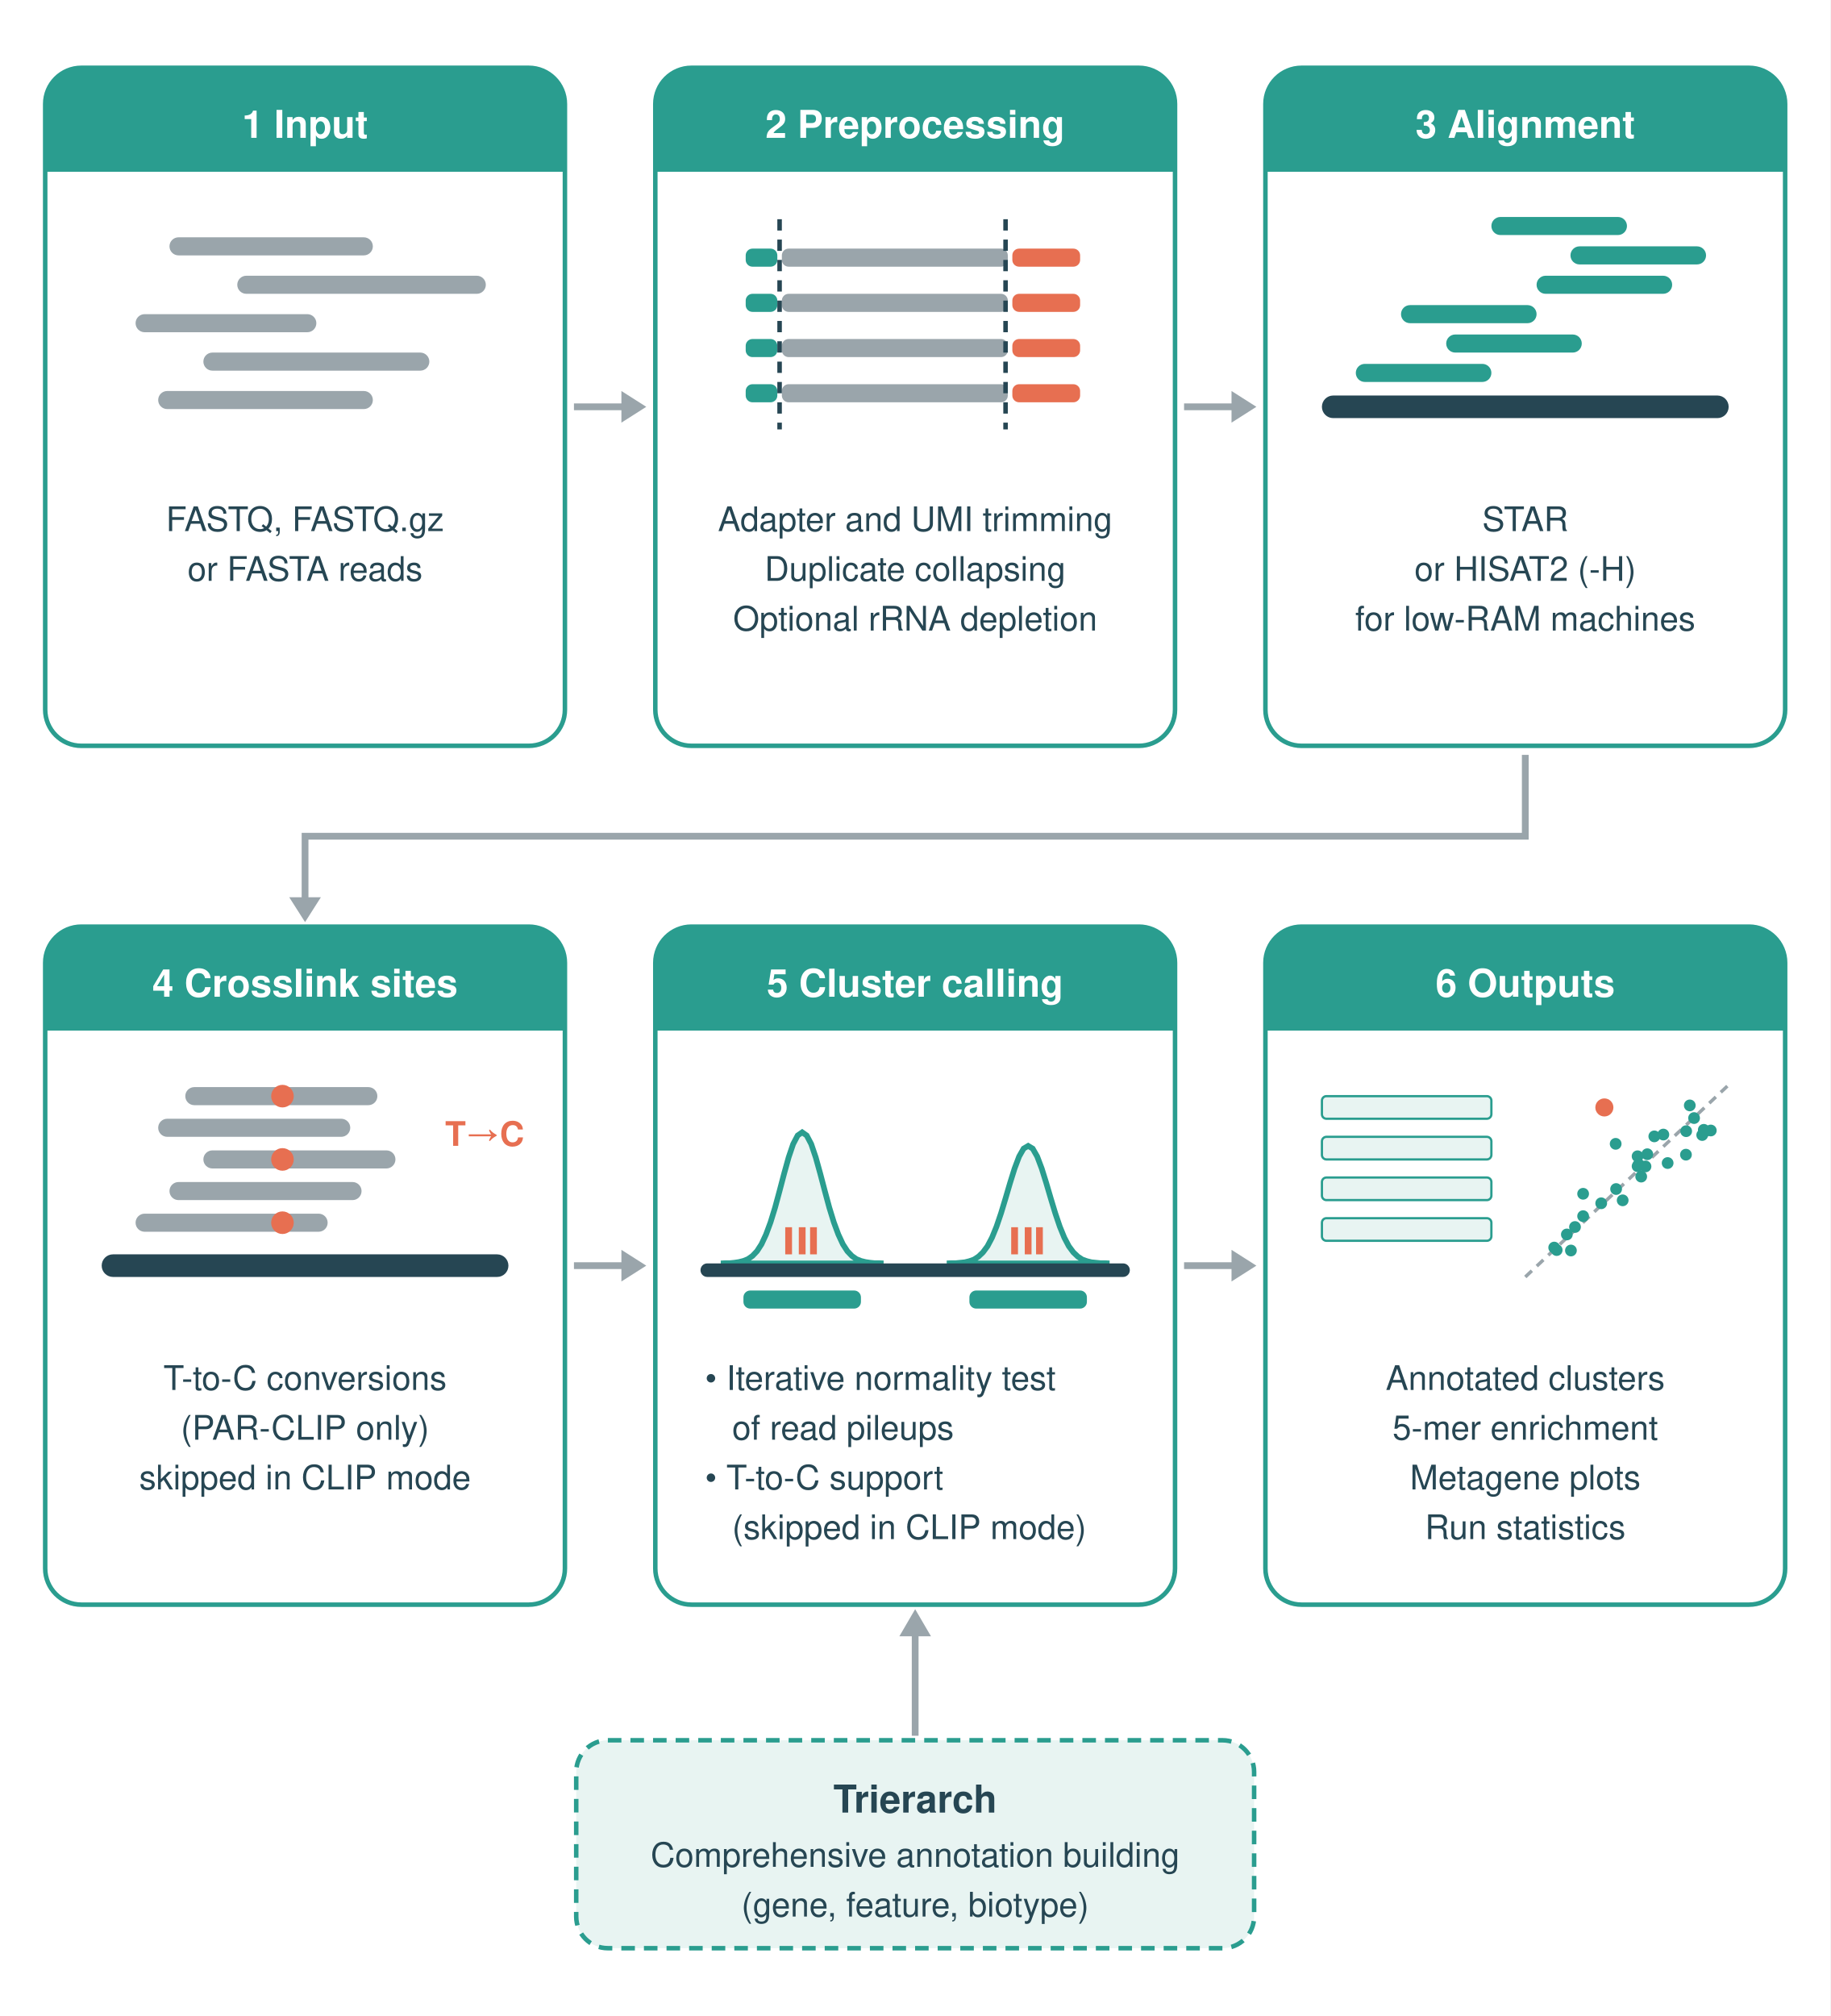
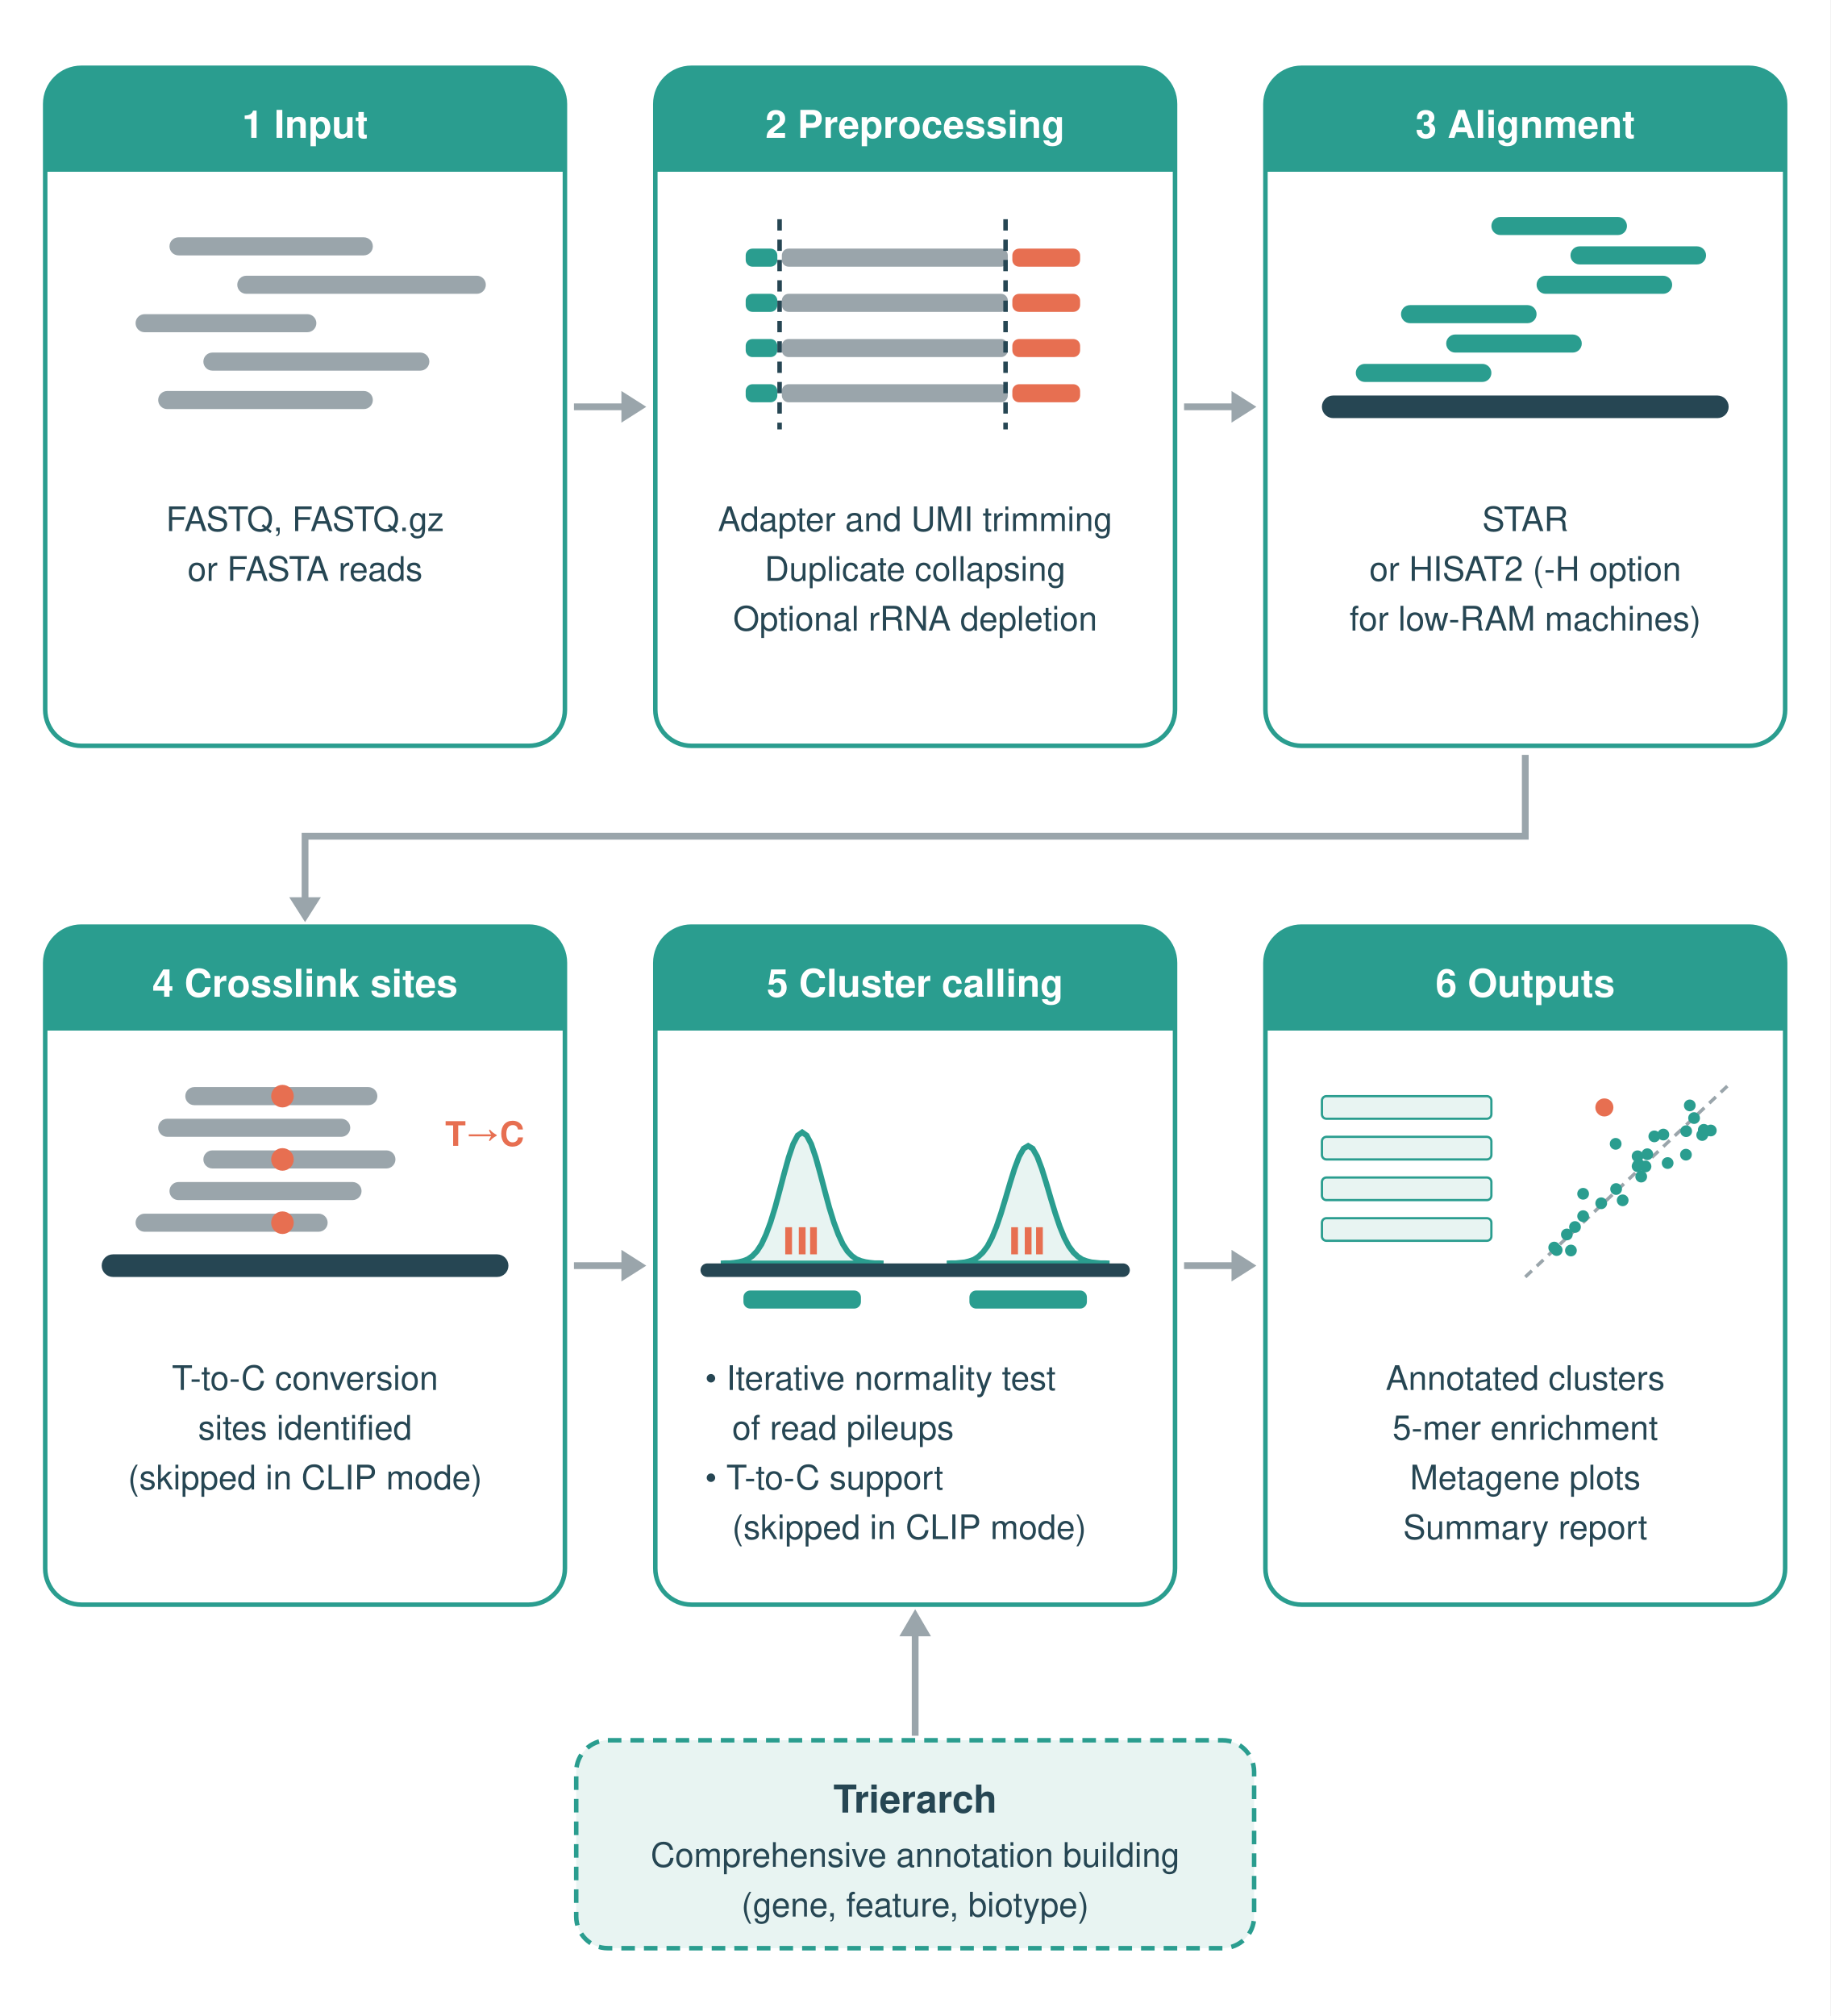
- <svg xmlns="http://www.w3.org/2000/svg" width="810" height="892" viewBox="0 0 810 892">
-   <rect width="810" height="892" fill="#ffffff" />
-   <rect x="20" y="30" width="230" height="300" rx="16" fill="#ffffff" stroke="#2a9d8f" stroke-width="2" />
-   <path d="M20,46 a16,16 0 0 1 16,-16 h198 a16,16 0 0 1 16,16 v30 h-230 Z" fill="#2a9d8f" />
-   <text x="135.0" y="61" font-family="Helvetica, Arial, DejaVu Sans, sans-serif" font-size="17" font-weight="bold" fill="#ffffff" text-anchor="middle">1  Input</text>
-   <rect x="75.0" y="105" width="90" height="8" rx="4" fill="#9aa5ab" />
-   <rect x="105.0" y="122" width="110" height="8" rx="4" fill="#9aa5ab" />
-   <rect x="60.0" y="139" width="80" height="8" rx="4" fill="#9aa5ab" />
-   <rect x="90.0" y="156" width="100" height="8" rx="4" fill="#9aa5ab" />
-   <rect x="70.0" y="173" width="95" height="8" rx="4" fill="#9aa5ab" />
-   <text x="135.0" y="235" font-family="Helvetica, Arial, DejaVu Sans, sans-serif" font-size="15" font-weight="normal" fill="#264653" text-anchor="middle">FASTQ, FASTQ.gz</text>
-   <text x="135.0" y="257" font-family="Helvetica, Arial, DejaVu Sans, sans-serif" font-size="15" font-weight="normal" fill="#264653" text-anchor="middle">or FASTA reads</text>
-   <line x1="254" y1="180.0" x2="277" y2="180.0" stroke="#9aa5ab" stroke-width="3" />
-   <polygon points="286,180.0 275,173.0 275,187.0" fill="#9aa5ab" />
-   <rect x="290" y="30" width="230" height="300" rx="16" fill="#ffffff" stroke="#2a9d8f" stroke-width="2" />
-   <path d="M290,46 a16,16 0 0 1 16,-16 h198 a16,16 0 0 1 16,16 v30 h-230 Z" fill="#2a9d8f" />
-   <text x="405.0" y="61" font-family="Helvetica, Arial, DejaVu Sans, sans-serif" font-size="17" font-weight="bold" fill="#ffffff" text-anchor="middle">2  Preprocessing</text>
-   <rect x="330.0" y="110" width="14" height="8" rx="3" fill="#2a9d8f" />
-   <rect x="346.0" y="110" width="100" height="8" rx="3" fill="#9aa5ab" />
-   <rect x="448.0" y="110" width="30" height="8" rx="3" fill="#e76f51" />
-   <rect x="330.0" y="130" width="14" height="8" rx="3" fill="#2a9d8f" />
-   <rect x="346.0" y="130" width="100" height="8" rx="3" fill="#9aa5ab" />
-   <rect x="448.0" y="130" width="30" height="8" rx="3" fill="#e76f51" />
-   <rect x="330.0" y="150" width="14" height="8" rx="3" fill="#2a9d8f" />
-   <rect x="346.0" y="150" width="100" height="8" rx="3" fill="#9aa5ab" />
-   <rect x="448.0" y="150" width="30" height="8" rx="3" fill="#e76f51" />
-   <rect x="330.0" y="170" width="14" height="8" rx="3" fill="#2a9d8f" />
-   <rect x="346.0" y="170" width="100" height="8" rx="3" fill="#9aa5ab" />
-   <rect x="448.0" y="170" width="30" height="8" rx="3" fill="#e76f51" />
-   <line x1="445.0" y1="97" x2="445.0" y2="190" stroke="#264653" stroke-width="2" stroke-dasharray="5 4" />
-   <line x1="345.0" y1="97" x2="345.0" y2="190" stroke="#264653" stroke-width="2" stroke-dasharray="5 4" />
-   <text x="405.0" y="235" font-family="Helvetica, Arial, DejaVu Sans, sans-serif" font-size="15" font-weight="normal" fill="#264653" text-anchor="middle">Adapter and UMI trimming</text>
-   <text x="405.0" y="257" font-family="Helvetica, Arial, DejaVu Sans, sans-serif" font-size="15" font-weight="normal" fill="#264653" text-anchor="middle">Duplicate collapsing</text>
-   <text x="405.0" y="279" font-family="Helvetica, Arial, DejaVu Sans, sans-serif" font-size="15" font-weight="normal" fill="#264653" text-anchor="middle">Optional rRNA depletion</text>
-   <line x1="524" y1="180.0" x2="547" y2="180.0" stroke="#9aa5ab" stroke-width="3" />
-   <polygon points="556,180.0 545,173.0 545,187.0" fill="#9aa5ab" />
-   <rect x="560" y="30" width="230" height="300" rx="16" fill="#ffffff" stroke="#2a9d8f" stroke-width="2" />
-   <path d="M560,46 a16,16 0 0 1 16,-16 h198 a16,16 0 0 1 16,16 v30 h-230 Z" fill="#2a9d8f" />
-   <text x="675.0" y="61" font-family="Helvetica, Arial, DejaVu Sans, sans-serif" font-size="17" font-weight="bold" fill="#ffffff" text-anchor="middle">3  Alignment</text>
-   <rect x="585.0" y="175" width="180" height="10" rx="5" fill="#264653" />
-   <rect x="600.0" y="161" width="60" height="8" rx="4" fill="#2a9d8f" />
-   <rect x="640.0" y="148" width="60" height="8" rx="4" fill="#2a9d8f" />
-   <rect x="620.0" y="135" width="60" height="8" rx="4" fill="#2a9d8f" />
-   <rect x="680.0" y="122" width="60" height="8" rx="4" fill="#2a9d8f" />
-   <rect x="695.0" y="109" width="60" height="8" rx="4" fill="#2a9d8f" />
-   <rect x="660.0" y="96" width="60" height="8" rx="4" fill="#2a9d8f" />
-   <text x="675.0" y="235" font-family="Helvetica, Arial, DejaVu Sans, sans-serif" font-size="15" font-weight="normal" fill="#264653" text-anchor="middle">STAR</text>
-   <text x="675.0" y="257" font-family="Helvetica, Arial, DejaVu Sans, sans-serif" font-size="15" font-weight="normal" fill="#264653" text-anchor="middle">or HISAT2 (-H)</text>
-   <text x="675.0" y="279" font-family="Helvetica, Arial, DejaVu Sans, sans-serif" font-size="15" font-weight="normal" fill="#264653" text-anchor="middle">for low-RAM machines</text>
-   <rect x="20" y="410" width="230" height="300" rx="16" fill="#ffffff" stroke="#2a9d8f" stroke-width="2" />
-   <path d="M20,426 a16,16 0 0 1 16,-16 h198 a16,16 0 0 1 16,16 v30 h-230 Z" fill="#2a9d8f" />
-   <text x="135.0" y="441" font-family="Helvetica, Arial, DejaVu Sans, sans-serif" font-size="17" font-weight="bold" fill="#ffffff" text-anchor="middle">4  Crosslink sites</text>
-   <rect x="45.0" y="555" width="180" height="10" rx="5" fill="#264653" />
-   <rect x="60.0" y="537" width="85" height="8" rx="4" fill="#9aa5ab" />
-   <rect x="75.0" y="523" width="85" height="8" rx="4" fill="#9aa5ab" />
-   <rect x="90.0" y="509" width="85" height="8" rx="4" fill="#9aa5ab" />
-   <rect x="70.0" y="495" width="85" height="8" rx="4" fill="#9aa5ab" />
-   <rect x="82.0" y="481" width="85" height="8" rx="4" fill="#9aa5ab" />
-   <circle cx="125.0" cy="541" r="5" fill="#e76f51" />
-   <circle cx="125.0" cy="513" r="5" fill="#e76f51" />
-   <circle cx="125.0" cy="485" r="5" fill="#e76f51" />
-   <text x="197.0" y="507" font-family="Helvetica, Arial, DejaVu Sans, sans-serif" font-size="15" font-weight="bold" fill="#e76f51" text-anchor="start">T→C</text>
-   <text x="135.0" y="615" font-family="Helvetica, Arial, DejaVu Sans, sans-serif" font-size="15" font-weight="normal" fill="#264653" text-anchor="middle">T-to-C conversions</text>
-   <text x="135.0" y="637" font-family="Helvetica, Arial, DejaVu Sans, sans-serif" font-size="15" font-weight="normal" fill="#264653" text-anchor="middle">(PAR-CLIP only)</text>
-   <text x="135.0" y="659" font-family="Helvetica, Arial, DejaVu Sans, sans-serif" font-size="15" font-weight="normal" fill="#264653" text-anchor="middle">skipped in CLIP mode</text>
-   <line x1="254" y1="560.0" x2="277" y2="560.0" stroke="#9aa5ab" stroke-width="3" />
-   <polygon points="286,560.0 275,553.0 275,567.0" fill="#9aa5ab" />
-   <rect x="290" y="410" width="230" height="300" rx="16" fill="#ffffff" stroke="#2a9d8f" stroke-width="2" />
-   <path d="M290,426 a16,16 0 0 1 16,-16 h198 a16,16 0 0 1 16,16 v30 h-230 Z" fill="#2a9d8f" />
-   <text x="405.0" y="441" font-family="Helvetica, Arial, DejaVu Sans, sans-serif" font-size="17" font-weight="bold" fill="#ffffff" text-anchor="middle">5  Cluster calling</text>
-   <path d="M319.0,559.0 L321.0,558.9 L323.0,558.9 L325.0,558.7 L327.0,558.4 L329.0,557.9 L331.0,557.1 L333.0,555.7 L335.0,553.6 L337.0,550.5 L339.0,546.2 L341.0,540.8 L343.0,534.3 L345.0,526.9 L347.0,519.3 L349.0,512.1 L351.0,506.2 L353.0,502.4 L355.0,501.0 L357.0,502.4 L359.0,506.2 L361.0,512.1 L363.0,519.3 L365.0,526.9 L367.0,534.3 L369.0,540.8 L371.0,546.2 L373.0,550.5 L375.0,553.6 L377.0,555.7 L379.0,557.1 L381.0,557.9 L383.0,558.4 L385.0,558.7 L387.0,558.9 L389.0,558.9 L391.0,559.0 Z" fill="#e8f4f2" stroke="#2a9d8f" stroke-width="2.5" />
-   <line x1="349.0" y1="555" x2="349.0" y2="543" stroke="#e76f51" stroke-width="3" />
-   <line x1="355.0" y1="555" x2="355.0" y2="543" stroke="#e76f51" stroke-width="3" />
-   <line x1="360.0" y1="555" x2="360.0" y2="543" stroke="#e76f51" stroke-width="3" />
-   <rect x="329.0" y="571" width="52" height="8" rx="3" fill="#2a9d8f" />
-   <path d="M419.0,559.0 L421.0,558.9 L423.0,558.9 L425.0,558.7 L427.0,558.5 L429.0,558.0 L431.0,557.3 L433.0,556.0 L435.0,554.1 L437.0,551.4 L439.0,547.6 L441.0,542.7 L443.0,536.8 L445.0,530.2 L447.0,523.4 L449.0,517.0 L451.0,511.7 L453.0,508.2 L455.0,507.0 L457.0,508.2 L459.0,511.7 L461.0,517.0 L463.0,523.4 L465.0,530.2 L467.0,536.8 L469.0,542.7 L471.0,547.6 L473.0,551.4 L475.0,554.1 L477.0,556.0 L479.0,557.3 L481.0,558.0 L483.0,558.5 L485.0,558.7 L487.0,558.9 L489.0,558.9 L491.0,559.0 Z" fill="#e8f4f2" stroke="#2a9d8f" stroke-width="2.5" />
-   <line x1="449.0" y1="555" x2="449.0" y2="543" stroke="#e76f51" stroke-width="3" />
-   <line x1="455.0" y1="555" x2="455.0" y2="543" stroke="#e76f51" stroke-width="3" />
-   <line x1="460.0" y1="555" x2="460.0" y2="543" stroke="#e76f51" stroke-width="3" />
-   <rect x="429.0" y="571" width="52" height="8" rx="3" fill="#2a9d8f" />
-   <rect x="310.0" y="559" width="190" height="6" rx="3" fill="#264653" />
-   <text x="312" y="615" font-family="Helvetica, Arial, DejaVu Sans, sans-serif" font-size="15" font-weight="normal" fill="#264653" text-anchor="start">• Iterative normality test</text>
-   <text x="324" y="637" font-family="Helvetica, Arial, DejaVu Sans, sans-serif" font-size="15" font-weight="normal" fill="#264653" text-anchor="start">of read pileups</text>
-   <text x="312" y="659" font-family="Helvetica, Arial, DejaVu Sans, sans-serif" font-size="15" font-weight="normal" fill="#264653" text-anchor="start">• T-to-C support</text>
-   <text x="324" y="681" font-family="Helvetica, Arial, DejaVu Sans, sans-serif" font-size="15" font-weight="normal" fill="#264653" text-anchor="start">(skipped in CLIP mode)</text>
-   <line x1="524" y1="560.0" x2="547" y2="560.0" stroke="#9aa5ab" stroke-width="3" />
-   <polygon points="556,560.0 545,553.0 545,567.0" fill="#9aa5ab" />
-   <rect x="560" y="410" width="230" height="300" rx="16" fill="#ffffff" stroke="#2a9d8f" stroke-width="2" />
-   <path d="M560,426 a16,16 0 0 1 16,-16 h198 a16,16 0 0 1 16,16 v30 h-230 Z" fill="#2a9d8f" />
-   <text x="675.0" y="441" font-family="Helvetica, Arial, DejaVu Sans, sans-serif" font-size="17" font-weight="bold" fill="#ffffff" text-anchor="middle">6  Outputs</text>
-   <rect x="585.0" y="485" width="75" height="10" rx="2" fill="#e8f4f2" stroke="#2a9d8f" stroke-width="1" />
-   <rect x="585.0" y="503" width="75" height="10" rx="2" fill="#e8f4f2" stroke="#2a9d8f" stroke-width="1" />
-   <rect x="585.0" y="521" width="75" height="10" rx="2" fill="#e8f4f2" stroke="#2a9d8f" stroke-width="1" />
-   <rect x="585.0" y="539" width="75" height="10" rx="2" fill="#e8f4f2" stroke="#2a9d8f" stroke-width="1" />
-   <line x1="675.0" y1="565" x2="765.0" y2="480" stroke="#9aa5ab" stroke-width="1.5" stroke-dasharray="4 3" />
-   <circle cx="695.2" cy="553.3" r="2.6" fill="#2a9d8f" />
-   <circle cx="726.3" cy="520.6" r="2.6" fill="#2a9d8f" />
-   <circle cx="728.2" cy="516.1" r="2.6" fill="#2a9d8f" />
-   <circle cx="746.2" cy="500.5" r="2.6" fill="#2a9d8f" />
-   <circle cx="697.0" cy="542.9" r="2.6" fill="#2a9d8f" />
-   <circle cx="715.0" cy="506.1" r="2.6" fill="#2a9d8f" />
-   <circle cx="746.1" cy="510.9" r="2.6" fill="#2a9d8f" />
-   <circle cx="687.8" cy="552.0" r="2.6" fill="#2a9d8f" />
-   <circle cx="729.0" cy="510.7" r="2.6" fill="#2a9d8f" />
-   <circle cx="738.0" cy="514.6" r="2.6" fill="#2a9d8f" />
-   <circle cx="732.1" cy="502.8" r="2.6" fill="#2a9d8f" />
-   <circle cx="725.2" cy="515.2" r="2.6" fill="#2a9d8f" />
-   <circle cx="700.6" cy="528.2" r="2.6" fill="#2a9d8f" />
-   <circle cx="715.2" cy="526.1" r="2.6" fill="#2a9d8f" />
-   <circle cx="736.1" cy="502.0" r="2.6" fill="#2a9d8f" />
-   <circle cx="753.3" cy="502.2" r="2.6" fill="#2a9d8f" />
-   <circle cx="708.6" cy="532.4" r="2.6" fill="#2a9d8f" />
-   <circle cx="754.5" cy="500.6" r="2.6" fill="#2a9d8f" />
-   <circle cx="749.7" cy="494.7" r="2.6" fill="#2a9d8f" />
-   <circle cx="693.4" cy="546.2" r="2.6" fill="#2a9d8f" />
-   <circle cx="757.1" cy="500.2" r="2.6" fill="#2a9d8f" />
-   <circle cx="700.6" cy="538.1" r="2.6" fill="#2a9d8f" />
-   <circle cx="718.1" cy="531.1" r="2.6" fill="#2a9d8f" />
-   <circle cx="724.7" cy="516.0" r="2.6" fill="#2a9d8f" />
-   <circle cx="724.7" cy="511.6" r="2.6" fill="#2a9d8f" />
-   <circle cx="754.0" cy="499.9" r="2.6" fill="#2a9d8f" />
-   <circle cx="747.8" cy="489.1" r="2.6" fill="#2a9d8f" />
-   <circle cx="688.9" cy="553.1" r="2.6" fill="#2a9d8f" />
-   <circle cx="710.0" cy="490" r="4" fill="#e76f51" />
-   <text x="675.0" y="615" font-family="Helvetica, Arial, DejaVu Sans, sans-serif" font-size="15" font-weight="normal" fill="#264653" text-anchor="middle">Annotated clusters</text>
-   <text x="675.0" y="637" font-family="Helvetica, Arial, DejaVu Sans, sans-serif" font-size="15" font-weight="normal" fill="#264653" text-anchor="middle">5-mer enrichment</text>
-   <text x="675.0" y="659" font-family="Helvetica, Arial, DejaVu Sans, sans-serif" font-size="15" font-weight="normal" fill="#264653" text-anchor="middle">Metagene plots</text>
-   <text x="675.0" y="681" font-family="Helvetica, Arial, DejaVu Sans, sans-serif" font-size="15" font-weight="normal" fill="#264653" text-anchor="middle">Run statistics</text>
-   <polyline points="675.0,334 675.0,370.0 135.0,370.0 135.0,398" fill="none" stroke="#9aa5ab" stroke-width="3" />
-   <polygon points="135.0,408 128.0,397 142.0,397" fill="#9aa5ab" />
-   <rect x="255.0" y="770" width="300" height="92" rx="14" fill="#e8f4f2" stroke="#2a9d8f" stroke-width="2" stroke-dasharray="6 4" />
-   <text x="405.0" y="802" font-family="Helvetica, Arial, DejaVu Sans, sans-serif" font-size="17" font-weight="bold" fill="#264653" text-anchor="middle">Trierarch</text>
-   <text x="405.0" y="826" font-family="Helvetica, Arial, DejaVu Sans, sans-serif" font-size="15" font-weight="normal" fill="#264653" text-anchor="middle">Comprehensive annotation building</text>
-   <text x="405.0" y="848" font-family="Helvetica, Arial, DejaVu Sans, sans-serif" font-size="15" font-weight="normal" fill="#264653" text-anchor="middle">(gene, feature, biotype)</text>
-   <line x1="405.0" y1="768" x2="405.0" y2="722" stroke="#9aa5ab" stroke-width="3" />
-   <polygon points="405.0,712 398.0,724 412.0,724" fill="#9aa5ab" />
+ <svg xmlns="http://www.w3.org/2000/svg" width="810" height="892" viewBox="0 0 810 892" version="1.1" id="svg91">
+   <defs id="defs91" />
+   <rect width="810" height="892" fill="#ffffff" id="rect1" />
+   <rect x="20" y="30" width="230" height="300" rx="16" fill="#ffffff" stroke="#2a9d8f" stroke-width="2" id="rect2" />
+   <path d="M20,46 a16,16 0 0 1 16,-16 h198 a16,16 0 0 1 16,16 v30 h-230 Z" fill="#2a9d8f" id="path2" />
+   <text x="135.0" y="61" font-family="Helvetica, Arial, DejaVu Sans, sans-serif" font-size="17" font-weight="bold" fill="#ffffff" text-anchor="middle" id="text2">1  Input</text>
+   <rect x="75.0" y="105" width="90" height="8" rx="4" fill="#9aa5ab" id="rect3" />
+   <rect x="105.0" y="122" width="110" height="8" rx="4" fill="#9aa5ab" id="rect4" />
+   <rect x="60.0" y="139" width="80" height="8" rx="4" fill="#9aa5ab" id="rect5" />
+   <rect x="90.0" y="156" width="100" height="8" rx="4" fill="#9aa5ab" id="rect6" />
+   <rect x="70.0" y="173" width="95" height="8" rx="4" fill="#9aa5ab" id="rect7" />
+   <text x="135.0" y="235" font-family="Helvetica, Arial, DejaVu Sans, sans-serif" font-size="15" font-weight="normal" fill="#264653" text-anchor="middle" id="text7">FASTQ, FASTQ.gz</text>
+   <text x="135.0" y="257" font-family="Helvetica, Arial, DejaVu Sans, sans-serif" font-size="15" font-weight="normal" fill="#264653" text-anchor="middle" id="text8">or FASTA reads</text>
+   <line x1="254" y1="180.0" x2="277" y2="180.0" stroke="#9aa5ab" stroke-width="3" id="line8" />
+   <polygon points="286,180.0 275,173.0 275,187.0" fill="#9aa5ab" id="polygon8" />
+   <rect x="290" y="30" width="230" height="300" rx="16" fill="#ffffff" stroke="#2a9d8f" stroke-width="2" id="rect8" />
+   <path d="M290,46 a16,16 0 0 1 16,-16 h198 a16,16 0 0 1 16,16 v30 h-230 Z" fill="#2a9d8f" id="path8" />
+   <text x="405.0" y="61" font-family="Helvetica, Arial, DejaVu Sans, sans-serif" font-size="17" font-weight="bold" fill="#ffffff" text-anchor="middle" id="text9">2  Preprocessing</text>
+   <rect x="330.0" y="110" width="14" height="8" rx="3" fill="#2a9d8f" id="rect9" />
+   <rect x="346.0" y="110" width="100" height="8" rx="3" fill="#9aa5ab" id="rect10" />
+   <rect x="448.0" y="110" width="30" height="8" rx="3" fill="#e76f51" id="rect11" />
+   <rect x="330.0" y="130" width="14" height="8" rx="3" fill="#2a9d8f" id="rect12" />
+   <rect x="346.0" y="130" width="100" height="8" rx="3" fill="#9aa5ab" id="rect13" />
+   <rect x="448.0" y="130" width="30" height="8" rx="3" fill="#e76f51" id="rect14" />
+   <rect x="330.0" y="150" width="14" height="8" rx="3" fill="#2a9d8f" id="rect15" />
+   <rect x="346.0" y="150" width="100" height="8" rx="3" fill="#9aa5ab" id="rect16" />
+   <rect x="448.0" y="150" width="30" height="8" rx="3" fill="#e76f51" id="rect17" />
+   <rect x="330.0" y="170" width="14" height="8" rx="3" fill="#2a9d8f" id="rect18" />
+   <rect x="346.0" y="170" width="100" height="8" rx="3" fill="#9aa5ab" id="rect19" />
+   <rect x="448.0" y="170" width="30" height="8" rx="3" fill="#e76f51" id="rect20" />
+   <line x1="445.0" y1="97" x2="445.0" y2="190" stroke="#264653" stroke-width="2" stroke-dasharray="5 4" id="line20" />
+   <line x1="345.0" y1="97" x2="345.0" y2="190" stroke="#264653" stroke-width="2" stroke-dasharray="5 4" id="line21" />
+   <text x="405.0" y="235" font-family="Helvetica, Arial, DejaVu Sans, sans-serif" font-size="15" font-weight="normal" fill="#264653" text-anchor="middle" id="text21">Adapter and UMI trimming</text>
+   <text x="405.0" y="257" font-family="Helvetica, Arial, DejaVu Sans, sans-serif" font-size="15" font-weight="normal" fill="#264653" text-anchor="middle" id="text22">Duplicate collapsing</text>
+   <text x="405.0" y="279" font-family="Helvetica, Arial, DejaVu Sans, sans-serif" font-size="15" font-weight="normal" fill="#264653" text-anchor="middle" id="text23">Optional rRNA depletion</text>
+   <line x1="524" y1="180.0" x2="547" y2="180.0" stroke="#9aa5ab" stroke-width="3" id="line23" />
+   <polygon points="556,180.0 545,173.0 545,187.0" fill="#9aa5ab" id="polygon23" />
+   <rect x="560" y="30" width="230" height="300" rx="16" fill="#ffffff" stroke="#2a9d8f" stroke-width="2" id="rect23" />
+   <path d="M560,46 a16,16 0 0 1 16,-16 h198 a16,16 0 0 1 16,16 v30 h-230 Z" fill="#2a9d8f" id="path23" />
+   <text x="675.0" y="61" font-family="Helvetica, Arial, DejaVu Sans, sans-serif" font-size="17" font-weight="bold" fill="#ffffff" text-anchor="middle" id="text24">3  Alignment</text>
+   <rect x="585.0" y="175" width="180" height="10" rx="5" fill="#264653" id="rect24" />
+   <rect x="600.0" y="161" width="60" height="8" rx="4" fill="#2a9d8f" id="rect25" />
+   <rect x="640.0" y="148" width="60" height="8" rx="4" fill="#2a9d8f" id="rect26" />
+   <rect x="620.0" y="135" width="60" height="8" rx="4" fill="#2a9d8f" id="rect27" />
+   <rect x="680.0" y="122" width="60" height="8" rx="4" fill="#2a9d8f" id="rect28" />
+   <rect x="695.0" y="109" width="60" height="8" rx="4" fill="#2a9d8f" id="rect29" />
+   <rect x="660.0" y="96" width="60" height="8" rx="4" fill="#2a9d8f" id="rect30" />
+   <text x="675.0" y="235" font-family="Helvetica, Arial, DejaVu Sans, sans-serif" font-size="15" font-weight="normal" fill="#264653" text-anchor="middle" id="text30">STAR</text>
+   <text x="675" y="257" font-family="Helvetica, Arial, 'DejaVu Sans', sans-serif" font-size="15px" font-weight="normal" fill="#264653" text-anchor="middle" id="text31">or HISAT2 (-H option</text>
+   <text x="675" y="279" font-family="Helvetica, Arial, 'DejaVu Sans', sans-serif" font-size="15px" font-weight="normal" fill="#264653" text-anchor="middle" id="text32">for low-RAM machines)</text>
+   <rect x="20" y="410" width="230" height="300" rx="16" fill="#ffffff" stroke="#2a9d8f" stroke-width="2" id="rect32" />
+   <path d="M20,426 a16,16 0 0 1 16,-16 h198 a16,16 0 0 1 16,16 v30 h-230 Z" fill="#2a9d8f" id="path32" />
+   <text x="135.0" y="441" font-family="Helvetica, Arial, DejaVu Sans, sans-serif" font-size="17" font-weight="bold" fill="#ffffff" text-anchor="middle" id="text33">4  Crosslink sites</text>
+   <rect x="45.0" y="555" width="180" height="10" rx="5" fill="#264653" id="rect33" />
+   <rect x="60.0" y="537" width="85" height="8" rx="4" fill="#9aa5ab" id="rect34" />
+   <rect x="75.0" y="523" width="85" height="8" rx="4" fill="#9aa5ab" id="rect35" />
+   <rect x="90.0" y="509" width="85" height="8" rx="4" fill="#9aa5ab" id="rect36" />
+   <rect x="70.0" y="495" width="85" height="8" rx="4" fill="#9aa5ab" id="rect37" />
+   <rect x="82.0" y="481" width="85" height="8" rx="4" fill="#9aa5ab" id="rect38" />
+   <circle cx="125.0" cy="541" r="5" fill="#e76f51" id="circle38" />
+   <circle cx="125.0" cy="513" r="5" fill="#e76f51" id="circle39" />
+   <circle cx="125.0" cy="485" r="5" fill="#e76f51" id="circle40" />
+   <text x="197.0" y="507" font-family="Helvetica, Arial, DejaVu Sans, sans-serif" font-size="15" font-weight="bold" fill="#e76f51" text-anchor="start" id="text40">T→C</text>
+   <text x="135" y="615" font-family="Helvetica, Arial, 'DejaVu Sans', sans-serif" font-size="15px" font-weight="normal" fill="#264653" text-anchor="middle" id="text41">T-to-C conversion</text>
+   <text x="135" y="637" font-family="Helvetica, Arial, 'DejaVu Sans', sans-serif" font-size="15px" font-weight="normal" fill="#264653" text-anchor="middle" id="text42">sites identified</text>
+   <text x="135" y="659" font-family="Helvetica, Arial, 'DejaVu Sans', sans-serif" font-size="15px" font-weight="normal" fill="#264653" text-anchor="middle" id="text43">(skipped in CLIP mode)</text>
+   <line x1="254" y1="560.0" x2="277" y2="560.0" stroke="#9aa5ab" stroke-width="3" id="line43" />
+   <polygon points="286,560.0 275,553.0 275,567.0" fill="#9aa5ab" id="polygon43" />
+   <rect x="290" y="410" width="230" height="300" rx="16" fill="#ffffff" stroke="#2a9d8f" stroke-width="2" id="rect43" />
+   <path d="M290,426 a16,16 0 0 1 16,-16 h198 a16,16 0 0 1 16,16 v30 h-230 Z" fill="#2a9d8f" id="path43" />
+   <text x="405.0" y="441" font-family="Helvetica, Arial, DejaVu Sans, sans-serif" font-size="17" font-weight="bold" fill="#ffffff" text-anchor="middle" id="text44">5  Cluster calling</text>
+   <path d="M319.0,559.0 L321.0,558.9 L323.0,558.9 L325.0,558.7 L327.0,558.4 L329.0,557.9 L331.0,557.1 L333.0,555.7 L335.0,553.6 L337.0,550.5 L339.0,546.2 L341.0,540.8 L343.0,534.3 L345.0,526.9 L347.0,519.3 L349.0,512.1 L351.0,506.2 L353.0,502.4 L355.0,501.0 L357.0,502.4 L359.0,506.2 L361.0,512.1 L363.0,519.3 L365.0,526.9 L367.0,534.3 L369.0,540.8 L371.0,546.2 L373.0,550.5 L375.0,553.6 L377.0,555.7 L379.0,557.1 L381.0,557.9 L383.0,558.4 L385.0,558.7 L387.0,558.9 L389.0,558.9 L391.0,559.0 Z" fill="#e8f4f2" stroke="#2a9d8f" stroke-width="2.5" id="path44" />
+   <line x1="349.0" y1="555" x2="349.0" y2="543" stroke="#e76f51" stroke-width="3" id="line44" />
+   <line x1="355.0" y1="555" x2="355.0" y2="543" stroke="#e76f51" stroke-width="3" id="line45" />
+   <line x1="360.0" y1="555" x2="360.0" y2="543" stroke="#e76f51" stroke-width="3" id="line46" />
+   <rect x="329.0" y="571" width="52" height="8" rx="3" fill="#2a9d8f" id="rect46" />
+   <path d="M419.0,559.0 L421.0,558.9 L423.0,558.9 L425.0,558.7 L427.0,558.5 L429.0,558.0 L431.0,557.3 L433.0,556.0 L435.0,554.1 L437.0,551.4 L439.0,547.6 L441.0,542.7 L443.0,536.8 L445.0,530.2 L447.0,523.4 L449.0,517.0 L451.0,511.7 L453.0,508.2 L455.0,507.0 L457.0,508.2 L459.0,511.7 L461.0,517.0 L463.0,523.4 L465.0,530.2 L467.0,536.8 L469.0,542.7 L471.0,547.6 L473.0,551.4 L475.0,554.1 L477.0,556.0 L479.0,557.3 L481.0,558.0 L483.0,558.5 L485.0,558.7 L487.0,558.9 L489.0,558.9 L491.0,559.0 Z" fill="#e8f4f2" stroke="#2a9d8f" stroke-width="2.5" id="path46" />
+   <line x1="449.0" y1="555" x2="449.0" y2="543" stroke="#e76f51" stroke-width="3" id="line47" />
+   <line x1="455.0" y1="555" x2="455.0" y2="543" stroke="#e76f51" stroke-width="3" id="line48" />
+   <line x1="460.0" y1="555" x2="460.0" y2="543" stroke="#e76f51" stroke-width="3" id="line49" />
+   <rect x="429.0" y="571" width="52" height="8" rx="3" fill="#2a9d8f" id="rect49" />
+   <rect x="310.0" y="559" width="190" height="6" rx="3" fill="#264653" id="rect50" />
+   <text x="312" y="615" font-family="Helvetica, Arial, DejaVu Sans, sans-serif" font-size="15" font-weight="normal" fill="#264653" text-anchor="start" id="text50">• Iterative normality test</text>
+   <text x="324" y="637" font-family="Helvetica, Arial, DejaVu Sans, sans-serif" font-size="15" font-weight="normal" fill="#264653" text-anchor="start" id="text51">of read pileups</text>
+   <text x="312" y="659" font-family="Helvetica, Arial, DejaVu Sans, sans-serif" font-size="15" font-weight="normal" fill="#264653" text-anchor="start" id="text52">• T-to-C support</text>
+   <text x="324" y="681" font-family="Helvetica, Arial, DejaVu Sans, sans-serif" font-size="15" font-weight="normal" fill="#264653" text-anchor="start" id="text53">(skipped in CLIP mode)</text>
+   <line x1="524" y1="560.0" x2="547" y2="560.0" stroke="#9aa5ab" stroke-width="3" id="line53" />
+   <polygon points="556,560.0 545,553.0 545,567.0" fill="#9aa5ab" id="polygon53" />
+   <rect x="560" y="410" width="230" height="300" rx="16" fill="#ffffff" stroke="#2a9d8f" stroke-width="2" id="rect53" />
+   <path d="M560,426 a16,16 0 0 1 16,-16 h198 a16,16 0 0 1 16,16 v30 h-230 Z" fill="#2a9d8f" id="path53" />
+   <text x="675.0" y="441" font-family="Helvetica, Arial, DejaVu Sans, sans-serif" font-size="17" font-weight="bold" fill="#ffffff" text-anchor="middle" id="text54">6  Outputs</text>
+   <rect x="585.0" y="485" width="75" height="10" rx="2" fill="#e8f4f2" stroke="#2a9d8f" stroke-width="1" id="rect54" />
+   <rect x="585.0" y="503" width="75" height="10" rx="2" fill="#e8f4f2" stroke="#2a9d8f" stroke-width="1" id="rect55" />
+   <rect x="585.0" y="521" width="75" height="10" rx="2" fill="#e8f4f2" stroke="#2a9d8f" stroke-width="1" id="rect56" />
+   <rect x="585.0" y="539" width="75" height="10" rx="2" fill="#e8f4f2" stroke="#2a9d8f" stroke-width="1" id="rect57" />
+   <line x1="675.0" y1="565" x2="765.0" y2="480" stroke="#9aa5ab" stroke-width="1.5" stroke-dasharray="4 3" id="line57" />
+   <circle cx="695.2" cy="553.3" r="2.6" fill="#2a9d8f" id="circle57" />
+   <circle cx="726.3" cy="520.6" r="2.6" fill="#2a9d8f" id="circle58" />
+   <circle cx="728.2" cy="516.1" r="2.6" fill="#2a9d8f" id="circle59" />
+   <circle cx="746.2" cy="500.5" r="2.6" fill="#2a9d8f" id="circle60" />
+   <circle cx="697.0" cy="542.9" r="2.6" fill="#2a9d8f" id="circle61" />
+   <circle cx="715.0" cy="506.1" r="2.6" fill="#2a9d8f" id="circle62" />
+   <circle cx="746.1" cy="510.9" r="2.6" fill="#2a9d8f" id="circle63" />
+   <circle cx="687.8" cy="552.0" r="2.6" fill="#2a9d8f" id="circle64" />
+   <circle cx="729.0" cy="510.7" r="2.6" fill="#2a9d8f" id="circle65" />
+   <circle cx="738.0" cy="514.6" r="2.6" fill="#2a9d8f" id="circle66" />
+   <circle cx="732.1" cy="502.8" r="2.6" fill="#2a9d8f" id="circle67" />
+   <circle cx="725.2" cy="515.2" r="2.6" fill="#2a9d8f" id="circle68" />
+   <circle cx="700.6" cy="528.2" r="2.6" fill="#2a9d8f" id="circle69" />
+   <circle cx="715.2" cy="526.1" r="2.6" fill="#2a9d8f" id="circle70" />
+   <circle cx="736.1" cy="502.0" r="2.6" fill="#2a9d8f" id="circle71" />
+   <circle cx="753.3" cy="502.2" r="2.6" fill="#2a9d8f" id="circle72" />
+   <circle cx="708.6" cy="532.4" r="2.6" fill="#2a9d8f" id="circle73" />
+   <circle cx="754.5" cy="500.6" r="2.6" fill="#2a9d8f" id="circle74" />
+   <circle cx="749.7" cy="494.7" r="2.6" fill="#2a9d8f" id="circle75" />
+   <circle cx="693.4" cy="546.2" r="2.6" fill="#2a9d8f" id="circle76" />
+   <circle cx="757.1" cy="500.2" r="2.6" fill="#2a9d8f" id="circle77" />
+   <circle cx="700.6" cy="538.1" r="2.6" fill="#2a9d8f" id="circle78" />
+   <circle cx="718.1" cy="531.1" r="2.6" fill="#2a9d8f" id="circle79" />
+   <circle cx="724.7" cy="516.0" r="2.6" fill="#2a9d8f" id="circle80" />
+   <circle cx="724.7" cy="511.6" r="2.6" fill="#2a9d8f" id="circle81" />
+   <circle cx="754.0" cy="499.9" r="2.6" fill="#2a9d8f" id="circle82" />
+   <circle cx="747.8" cy="489.1" r="2.6" fill="#2a9d8f" id="circle83" />
+   <circle cx="688.9" cy="553.1" r="2.6" fill="#2a9d8f" id="circle84" />
+   <circle cx="710.0" cy="490" r="4" fill="#e76f51" id="circle85" />
+   <text x="675.0" y="615" font-family="Helvetica, Arial, DejaVu Sans, sans-serif" font-size="15" font-weight="normal" fill="#264653" text-anchor="middle" id="text85">Annotated clusters</text>
+   <text x="675.0" y="637" font-family="Helvetica, Arial, DejaVu Sans, sans-serif" font-size="15" font-weight="normal" fill="#264653" text-anchor="middle" id="text86">5-mer enrichment</text>
+   <text x="675.0" y="659" font-family="Helvetica, Arial, DejaVu Sans, sans-serif" font-size="15" font-weight="normal" fill="#264653" text-anchor="middle" id="text87">Metagene plots</text>
+   <text x="675" y="681" font-family="Helvetica, Arial, 'DejaVu Sans', sans-serif" font-size="15px" font-weight="normal" fill="#264653" text-anchor="middle" id="text88">Summary report</text>
+   <polyline points="675.0,334 675.0,370.0 135.0,370.0 135.0,398" fill="none" stroke="#9aa5ab" stroke-width="3" id="polyline88" />
+   <polygon points="135.0,408 128.0,397 142.0,397" fill="#9aa5ab" id="polygon88" />
+   <rect x="255.0" y="770" width="300" height="92" rx="14" fill="#e8f4f2" stroke="#2a9d8f" stroke-width="2" stroke-dasharray="6 4" id="rect88" />
+   <text x="405.0" y="802" font-family="Helvetica, Arial, DejaVu Sans, sans-serif" font-size="17" font-weight="bold" fill="#264653" text-anchor="middle" id="text89">Trierarch</text>
+   <text x="405.0" y="826" font-family="Helvetica, Arial, DejaVu Sans, sans-serif" font-size="15" font-weight="normal" fill="#264653" text-anchor="middle" id="text90">Comprehensive annotation building</text>
+   <text x="405.0" y="848" font-family="Helvetica, Arial, DejaVu Sans, sans-serif" font-size="15" font-weight="normal" fill="#264653" text-anchor="middle" id="text91">(gene, feature, biotype)</text>
+   <line x1="405.0" y1="768" x2="405.0" y2="722" stroke="#9aa5ab" stroke-width="3" id="line91" />
+   <polygon points="405.0,712 398.0,724 412.0,724" fill="#9aa5ab" id="polygon91" />
</svg>
